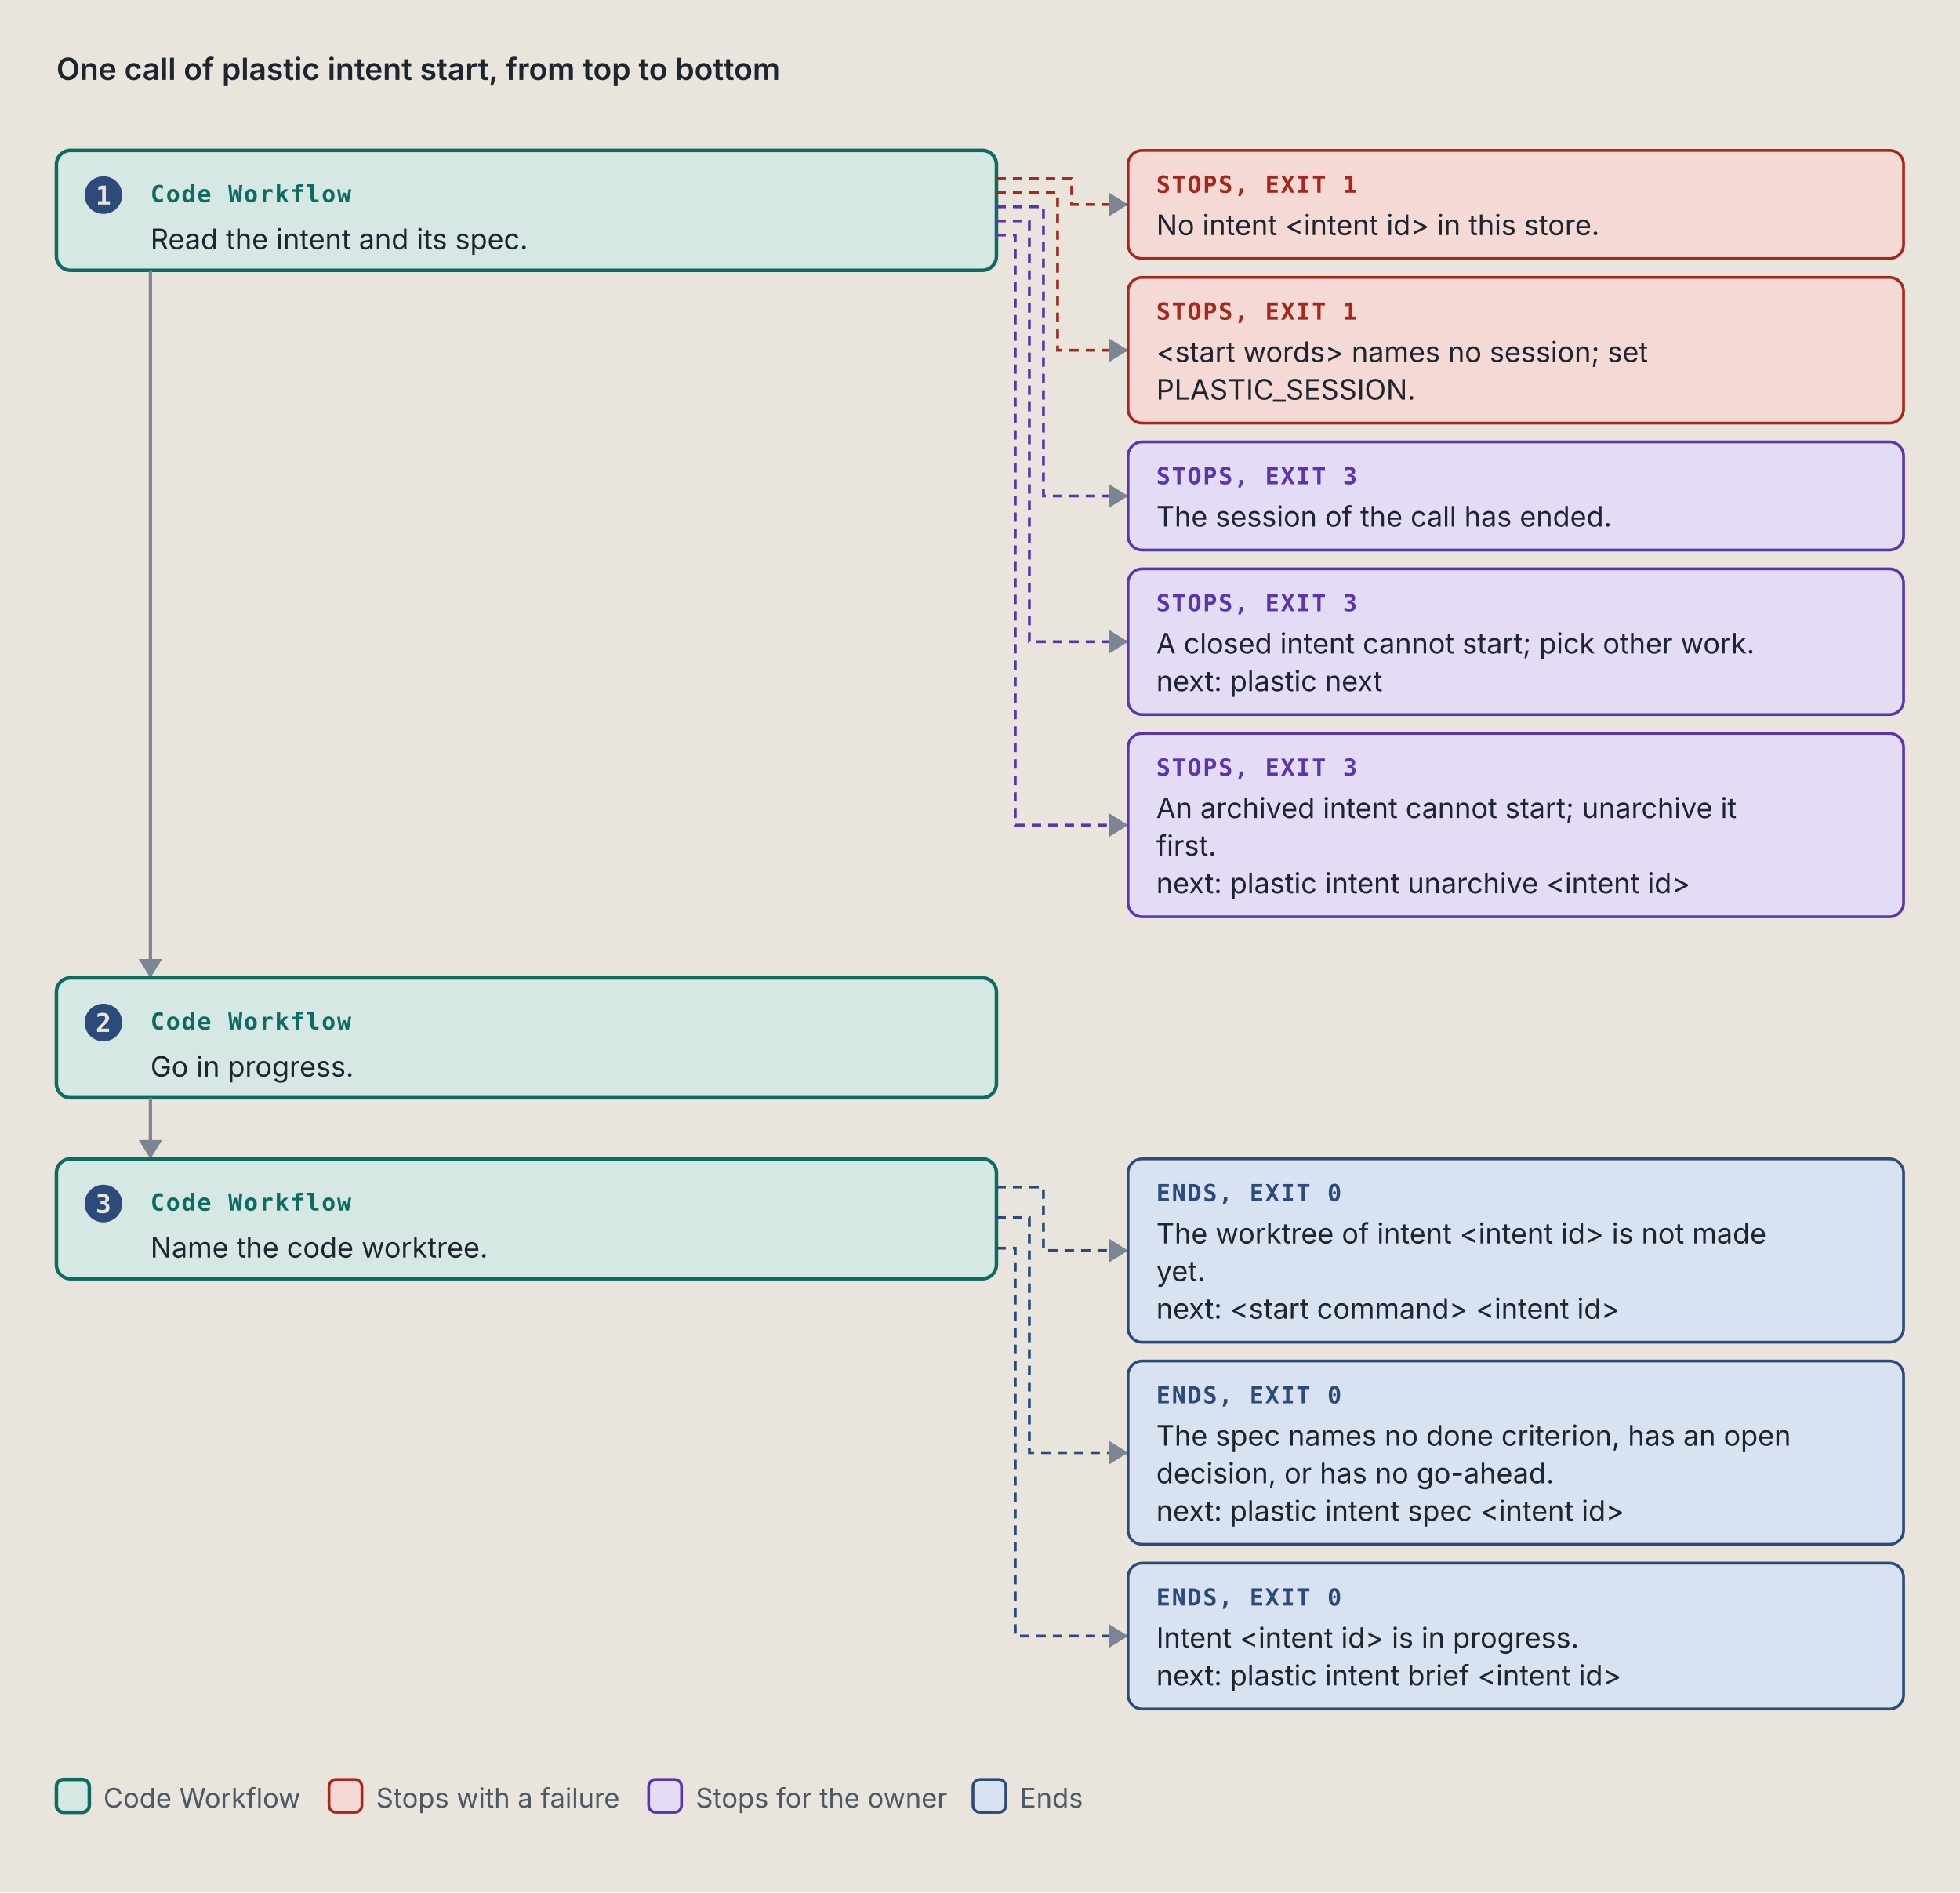
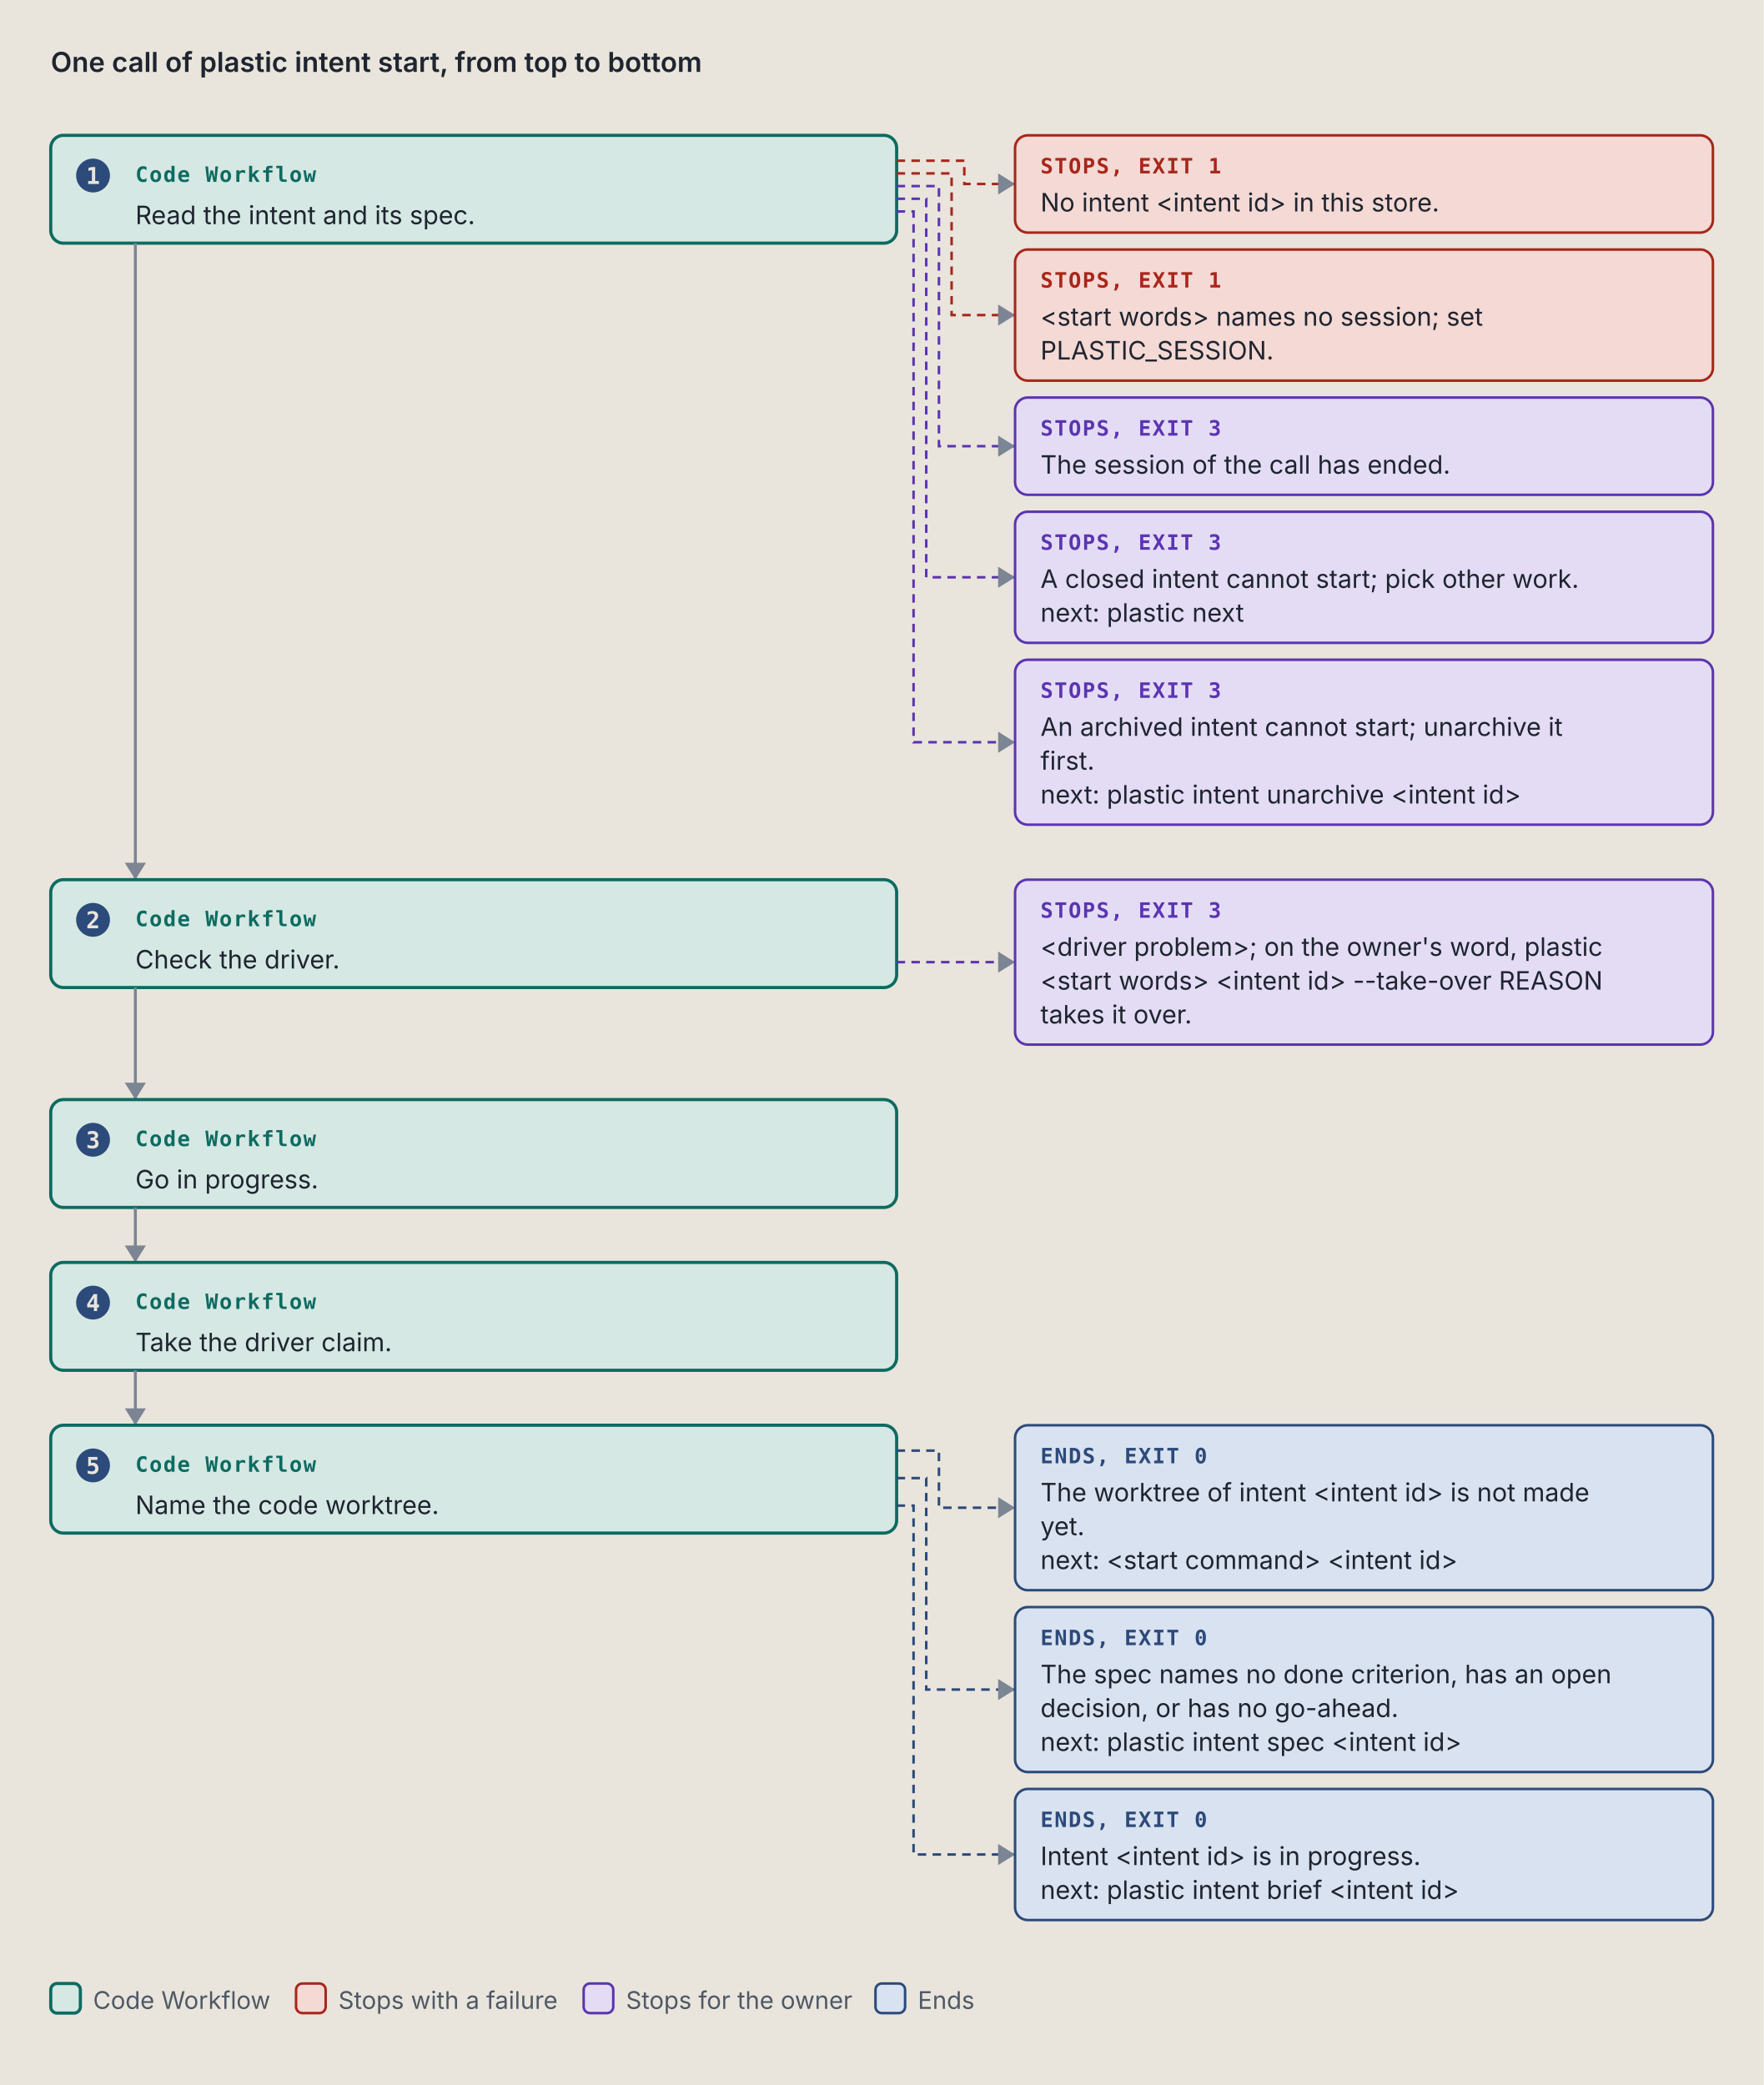
- <svg xmlns="http://www.w3.org/2000/svg" viewBox="0 0 834 805" width="834" height="805" role="img" xml:space="preserve">
+ <svg xmlns="http://www.w3.org/2000/svg" viewBox="0 0 834 986" width="834" height="986" role="img" xml:space="preserve">
  <style>.ground { fill: #e9e5dc; }
.card { fill: #f4f1ea; stroke: #7c8594; stroke-width: 1; }
.lane-code { fill: #d5e8e3; stroke: #0d6b61; stroke-width: 1.5; }
.lane-agent { fill: #f1e2c7; stroke: #9a5508; stroke-width: 1.5; }
.stop-refusal { fill: #e4dcf5; stroke: #5b35b0; stroke-width: 1.2; }
.stop-failure { fill: #f4d9d4; stroke: #a8261b; stroke-width: 1.2; }
.end { fill: #d9e2f0; stroke: #2c4a7a; stroke-width: 1.2; }
.stop-end { fill: #d9e2f0; stroke: #2c4a7a; stroke-width: 1.2; }
.stop-handoff { fill: #f1e2c7; stroke: #9a5508; stroke-width: 1.2; stroke-dasharray: 5 3; }
.wire-handoff { fill: none; stroke: #9a5508; stroke-width: 1.2; stroke-dasharray: 4 3; }
.wire-end { fill: none; stroke: #2c4a7a; stroke-width: 1.2; stroke-dasharray: 4 3; }
.tag-handoff { fill: #9a5508; }
.k { fill: #4f5866; font: 11.5px "IBM Plex Sans", system-ui, -apple-system, "Segoe UI", sans-serif; }
.way { fill: #1f2530; font: italic 12.5px "IBM Plex Sans", system-ui, -apple-system, "Segoe UI", sans-serif; }
.wire { fill: none; stroke: #7c8594; stroke-width: 1.4; }
.wire-read { fill: none; stroke: #7c8594; stroke-width: 1.4; stroke-dasharray: 5 3; }
.wire-refusal { fill: none; stroke: #5b35b0; stroke-width: 1.2; stroke-dasharray: 4 3; }
.wire-failure { fill: none; stroke: #a8261b; stroke-width: 1.2; stroke-dasharray: 4 3; }
.head { fill: #7c8594; }
.t { fill: #1f2530; font: 12px "IBM Plex Sans", system-ui, -apple-system, "Segoe UI", sans-serif; }
.tb { fill: #1f2530; font: 600 13px "IBM Plex Sans", system-ui, -apple-system, "Segoe UI", sans-serif; }
.tm { fill: #1f2530; font: 11.5px "IBM Plex Mono", ui-monospace, Menlo, Consolas, monospace; }
.tag { font: 600 10px "IBM Plex Mono", ui-monospace, Menlo, Consolas, monospace; letter-spacing: .06em; }
.tag-code { fill: #0d6b61; } .tag-agent { fill: #9a5508; } .tag-refusal { fill: #5b35b0; }
.tag-failure { fill: #a8261b; } .tag-end { fill: #2c4a7a; } .tag-muted { fill: #4f5866; }
.tm.tag-muted { font-size: 10.5px; }
.db { fill: #d9e2f0; stroke: #2c4a7a; stroke-width: 1.2; }
.codebox { fill: #f4f1ea; stroke: #7c8594; stroke-width: 1; }
.cx { fill: #1f2530; font: 12px "IBM Plex Mono", ui-monospace, Menlo, Consolas, monospace; white-space: pre; }
.cx-n { fill: #4f5866; font: 11px "IBM Plex Mono", ui-monospace, Menlo, Consolas, monospace; }
.cx-k { fill: #5b35b0; } .cx-s { fill: #9a5508; } .cx-y { fill: #0d6b61; }
.cx-w { fill: #2c4a7a; font-weight: 600; } .cx-t { fill: #a8261b; } .cx-c { fill: #4f5866; font-style: italic; }
.badge { fill: #2c4a7a; } .badge-t { fill: #e9e5dc; font: 600 11px "IBM Plex Mono", ui-monospace, Menlo, Consolas, monospace; }
.bracket { fill: none; stroke: #2c4a7a; stroke-width: 1.4; }
.term { fill: #16191e; stroke: #7c8594; stroke-width: 1; }
.term-t { fill: #e6e2d8; font: 12px "IBM Plex Mono", ui-monospace, Menlo, Consolas, monospace; }
.term-p { fill: #8fd18f; font: 12px "IBM Plex Mono", ui-monospace, Menlo, Consolas, monospace; }
.term-m { fill: #a3abb6; font: 12px "IBM Plex Mono", ui-monospace, Menlo, Consolas, monospace; }
.big { font: 700 36px "IBM Plex Mono", ui-monospace, Menlo, Consolas, monospace; }

@media (prefers-color-scheme: dark) {
.ground { fill: #171a1f; }
.card { fill: #20242b; stroke: #8a93a2; stroke-width: 1; }
.lane-code { fill: #173a36; stroke: #5cc4b4; stroke-width: 1.5; }
.lane-agent { fill: #3d2e17; stroke: #e5a95a; stroke-width: 1.5; }
.stop-refusal { fill: #2d2445; stroke: #b59cf2; stroke-width: 1.2; }
.stop-failure { fill: #45211e; stroke: #f2958a; stroke-width: 1.2; }
.end { fill: #1f2c42; stroke: #97b6e8; stroke-width: 1.2; }
.stop-end { fill: #1f2c42; stroke: #97b6e8; stroke-width: 1.2; }
.stop-handoff { fill: #3d2e17; stroke: #e5a95a; stroke-width: 1.2; stroke-dasharray: 5 3; }
.wire-handoff { fill: none; stroke: #e5a95a; stroke-width: 1.2; stroke-dasharray: 4 3; }
.wire-end { fill: none; stroke: #97b6e8; stroke-width: 1.2; stroke-dasharray: 4 3; }
.tag-handoff { fill: #e5a95a; }
.k { fill: #b3b9c3; font: 11.5px "IBM Plex Sans", system-ui, -apple-system, "Segoe UI", sans-serif; }
.way { fill: #e8e4da; font: italic 12.5px "IBM Plex Sans", system-ui, -apple-system, "Segoe UI", sans-serif; }
.wire { fill: none; stroke: #8a93a2; stroke-width: 1.4; }
.wire-read { fill: none; stroke: #8a93a2; stroke-width: 1.4; stroke-dasharray: 5 3; }
.wire-refusal { fill: none; stroke: #b59cf2; stroke-width: 1.2; stroke-dasharray: 4 3; }
.wire-failure { fill: none; stroke: #f2958a; stroke-width: 1.2; stroke-dasharray: 4 3; }
.head { fill: #8a93a2; }
.t { fill: #e8e4da; font: 12px "IBM Plex Sans", system-ui, -apple-system, "Segoe UI", sans-serif; }
.tb { fill: #e8e4da; font: 600 13px "IBM Plex Sans", system-ui, -apple-system, "Segoe UI", sans-serif; }
.tm { fill: #e8e4da; font: 11.5px "IBM Plex Mono", ui-monospace, Menlo, Consolas, monospace; }
.tag { font: 600 10px "IBM Plex Mono", ui-monospace, Menlo, Consolas, monospace; letter-spacing: .06em; }
.tag-code { fill: #5cc4b4; } .tag-agent { fill: #e5a95a; } .tag-refusal { fill: #b59cf2; }
.tag-failure { fill: #f2958a; } .tag-end { fill: #97b6e8; } .tag-muted { fill: #b3b9c3; }
.tm.tag-muted { font-size: 10.5px; }
.db { fill: #1f2c42; stroke: #97b6e8; stroke-width: 1.2; }
.codebox { fill: #20242b; stroke: #8a93a2; stroke-width: 1; }
.cx { fill: #e8e4da; font: 12px "IBM Plex Mono", ui-monospace, Menlo, Consolas, monospace; white-space: pre; }
.cx-n { fill: #b3b9c3; font: 11px "IBM Plex Mono", ui-monospace, Menlo, Consolas, monospace; }
.cx-k { fill: #b59cf2; } .cx-s { fill: #e5a95a; } .cx-y { fill: #5cc4b4; }
.cx-w { fill: #97b6e8; font-weight: 600; } .cx-t { fill: #f2958a; } .cx-c { fill: #b3b9c3; font-style: italic; }
.badge { fill: #97b6e8; } .badge-t { fill: #171a1f; font: 600 11px "IBM Plex Mono", ui-monospace, Menlo, Consolas, monospace; }
.bracket { fill: none; stroke: #97b6e8; stroke-width: 1.4; }
.term { fill: #16191e; stroke: #8a93a2; stroke-width: 1; }
.term-t { fill: #e6e2d8; font: 12px "IBM Plex Mono", ui-monospace, Menlo, Consolas, monospace; }
.term-p { fill: #8fd18f; font: 12px "IBM Plex Mono", ui-monospace, Menlo, Consolas, monospace; }
.term-m { fill: #a3abb6; font: 12px "IBM Plex Mono", ui-monospace, Menlo, Consolas, monospace; }
.big { font: 700 36px "IBM Plex Mono", ui-monospace, Menlo, Consolas, monospace; }
}</style>
  <rect width="100%" height="100%" class="ground" />
  <text x="24" y="34" class="tb" text-anchor="start">One call of plastic intent start, from top to bottom</text>
  <rect x="24" y="64" width="400" height="51" rx="6" class="lane-code" />
  <circle cx="44" cy="83" r="8" class="badge" />
  <text x="44" y="87" class="badge-t" text-anchor="middle">1</text>
  <text x="64" y="86" class="tag tag-code" text-anchor="start">Code Workflow</text>
  <text x="64" y="106" class="t" text-anchor="start">Read the intent and its spec.</text>
  <path d="M 424 76 L 456 76 L 456 87 L 480 87" class="wire-failure" />
  <path d="M 472 82 L 480 87 L 472 92 Z" class="head" />
  <rect x="480" y="64" width="330" height="46" rx="6" class="stop-failure" />
  <text x="492" y="82" class="tag tag-failure" text-anchor="start">STOPS, EXIT 1</text>
  <text x="492" y="100" class="t" text-anchor="start">No intent &lt;intent id&gt; in this store.</text>
  <path d="M 424 82 L 450 82 L 450 149 L 480 149" class="wire-failure" />
  <path d="M 472 144 L 480 149 L 472 154 Z" class="head" />
  <rect x="480" y="118" width="330" height="62" rx="6" class="stop-failure" />
  <text x="492" y="136" class="tag tag-failure" text-anchor="start">STOPS, EXIT 1</text>
  <text x="492" y="154" class="t" text-anchor="start">&lt;start words&gt; names no session; set</text>
  <text x="492" y="170" class="t" text-anchor="start">PLASTIC_SESSION.</text>
  <path d="M 424 88 L 444 88 L 444 211 L 480 211" class="wire-refusal" />
  <path d="M 472 206 L 480 211 L 472 216 Z" class="head" />
  <rect x="480" y="188" width="330" height="46" rx="6" class="stop-refusal" />
  <text x="492" y="206" class="tag tag-refusal" text-anchor="start">STOPS, EXIT 3</text>
  <text x="492" y="224" class="t" text-anchor="start">The session of the call has ended.</text>
  <path d="M 424 94 L 438 94 L 438 273 L 480 273" class="wire-refusal" />
  <path d="M 472 268 L 480 273 L 472 278 Z" class="head" />
  <rect x="480" y="242" width="330" height="62" rx="6" class="stop-refusal" />
  <text x="492" y="260" class="tag tag-refusal" text-anchor="start">STOPS, EXIT 3</text>
  <text x="492" y="278" class="t" text-anchor="start">A closed intent cannot start; pick other work.</text>
  <text x="492" y="294" class="t" text-anchor="start">next: plastic next</text>
  <path d="M 424 100 L 432 100 L 432 351 L 480 351" class="wire-refusal" />
  <path d="M 472 346 L 480 351 L 472 356 Z" class="head" />
  <rect x="480" y="312" width="330" height="78" rx="6" class="stop-refusal" />
  <text x="492" y="330" class="tag tag-refusal" text-anchor="start">STOPS, EXIT 3</text>
  <text x="492" y="348" class="t" text-anchor="start">An archived intent cannot start; unarchive it</text>
  <text x="492" y="364" class="t" text-anchor="start">first.</text>
  <text x="492" y="380" class="t" text-anchor="start">next: plastic intent unarchive &lt;intent id&gt;</text>
  <path d="M 64 115 L 64 416" class="wire" />
  <path d="M 59 408 L 64 416 L 69 408 Z" class="head" />
  <rect x="24" y="416" width="400" height="51" rx="6" class="lane-code" />
  <circle cx="44" cy="435" r="8" class="badge" />
  <text x="44" y="439" class="badge-t" text-anchor="middle">2</text>
  <text x="64" y="438" class="tag tag-code" text-anchor="start">Code Workflow</text>
-   <text x="64" y="458" class="t" text-anchor="start">Go in progress.</text>
-   <path d="M 64 467 L 64 493" class="wire" />
-   <path d="M 59 485 L 64 493 L 69 485 Z" class="head" />
-   <rect x="24" y="493" width="400" height="51" rx="6" class="lane-code" />
-   <circle cx="44" cy="512" r="8" class="badge" />
-   <text x="44" y="516" class="badge-t" text-anchor="middle">3</text>
-   <text x="64" y="515" class="tag tag-code" text-anchor="start">Code Workflow</text>
-   <text x="64" y="535" class="t" text-anchor="start">Name the code worktree.</text>
-   <path d="M 424 505 L 444 505 L 444 532 L 480 532" class="wire-end" />
-   <path d="M 472 527 L 480 532 L 472 537 Z" class="head" />
-   <rect x="480" y="493" width="330" height="78" rx="6" class="stop-end" />
-   <text x="492" y="511" class="tag tag-end" text-anchor="start">ENDS, EXIT 0</text>
-   <text x="492" y="529" class="t" text-anchor="start">The worktree of intent &lt;intent id&gt; is not made</text>
-   <text x="492" y="545" class="t" text-anchor="start">yet.</text>
-   <text x="492" y="561" class="t" text-anchor="start">next: &lt;start command&gt; &lt;intent id&gt;</text>
-   <path d="M 424 518 L 438 518 L 438 618 L 480 618" class="wire-end" />
-   <path d="M 472 613 L 480 618 L 472 623 Z" class="head" />
-   <rect x="480" y="579" width="330" height="78" rx="6" class="stop-end" />
-   <text x="492" y="597" class="tag tag-end" text-anchor="start">ENDS, EXIT 0</text>
-   <text x="492" y="615" class="t" text-anchor="start">The spec names no done criterion, has an open</text>
-   <text x="492" y="631" class="t" text-anchor="start">decision, or has no go-ahead.</text>
-   <text x="492" y="647" class="t" text-anchor="start">next: plastic intent spec &lt;intent id&gt;</text>
-   <path d="M 424 531 L 432 531 L 432 696 L 480 696" class="wire-end" />
-   <path d="M 472 691 L 480 696 L 472 701 Z" class="head" />
-   <rect x="480" y="665" width="330" height="62" rx="6" class="stop-end" />
-   <text x="492" y="683" class="tag tag-end" text-anchor="start">ENDS, EXIT 0</text>
-   <text x="492" y="701" class="t" text-anchor="start">Intent &lt;intent id&gt; is in progress.</text>
-   <text x="492" y="717" class="t" text-anchor="start">next: plastic intent brief &lt;intent id&gt;</text>
-   <rect x="24" y="757" width="14" height="14" rx="3" class="lane-code" />
-   <text x="44" y="769" class="k" text-anchor="start">Code Workflow</text>
-   <rect x="140" y="757" width="14" height="14" rx="3" class="stop-failure" />
-   <text x="160" y="769" class="k" text-anchor="start">Stops with a failure</text>
-   <rect x="276" y="757" width="14" height="14" rx="3" class="stop-refusal" />
-   <text x="296" y="769" class="k" text-anchor="start">Stops for the owner</text>
-   <rect x="414" y="757" width="14" height="14" rx="3" class="stop-end" />
-   <text x="434" y="769" class="k" text-anchor="start">Ends</text>
+   <text x="64" y="458" class="t" text-anchor="start">Check the driver.</text>
+   <path d="M 424 455 L 480 455" class="wire-refusal" />
+   <path d="M 472 450 L 480 455 L 472 460 Z" class="head" />
+   <rect x="480" y="416" width="330" height="78" rx="6" class="stop-refusal" />
+   <text x="492" y="434" class="tag tag-refusal" text-anchor="start">STOPS, EXIT 3</text>
+   <text x="492" y="452" class="t" text-anchor="start">&lt;driver problem&gt;; on the owner's word, plastic</text>
+   <text x="492" y="468" class="t" text-anchor="start">&lt;start words&gt; &lt;intent id&gt; --take-over REASON</text>
+   <text x="492" y="484" class="t" text-anchor="start">takes it over.</text>
+   <path d="M 64 467 L 64 520" class="wire" />
+   <path d="M 59 512 L 64 520 L 69 512 Z" class="head" />
+   <rect x="24" y="520" width="400" height="51" rx="6" class="lane-code" />
+   <circle cx="44" cy="539" r="8" class="badge" />
+   <text x="44" y="543" class="badge-t" text-anchor="middle">3</text>
+   <text x="64" y="542" class="tag tag-code" text-anchor="start">Code Workflow</text>
+   <text x="64" y="562" class="t" text-anchor="start">Go in progress.</text>
+   <path d="M 64 571 L 64 597" class="wire" />
+   <path d="M 59 589 L 64 597 L 69 589 Z" class="head" />
+   <rect x="24" y="597" width="400" height="51" rx="6" class="lane-code" />
+   <circle cx="44" cy="616" r="8" class="badge" />
+   <text x="44" y="620" class="badge-t" text-anchor="middle">4</text>
+   <text x="64" y="619" class="tag tag-code" text-anchor="start">Code Workflow</text>
+   <text x="64" y="639" class="t" text-anchor="start">Take the driver claim.</text>
+   <path d="M 64 648 L 64 674" class="wire" />
+   <path d="M 59 666 L 64 674 L 69 666 Z" class="head" />
+   <rect x="24" y="674" width="400" height="51" rx="6" class="lane-code" />
+   <circle cx="44" cy="693" r="8" class="badge" />
+   <text x="44" y="697" class="badge-t" text-anchor="middle">5</text>
+   <text x="64" y="696" class="tag tag-code" text-anchor="start">Code Workflow</text>
+   <text x="64" y="716" class="t" text-anchor="start">Name the code worktree.</text>
+   <path d="M 424 686 L 444 686 L 444 713 L 480 713" class="wire-end" />
+   <path d="M 472 708 L 480 713 L 472 718 Z" class="head" />
+   <rect x="480" y="674" width="330" height="78" rx="6" class="stop-end" />
+   <text x="492" y="692" class="tag tag-end" text-anchor="start">ENDS, EXIT 0</text>
+   <text x="492" y="710" class="t" text-anchor="start">The worktree of intent &lt;intent id&gt; is not made</text>
+   <text x="492" y="726" class="t" text-anchor="start">yet.</text>
+   <text x="492" y="742" class="t" text-anchor="start">next: &lt;start command&gt; &lt;intent id&gt;</text>
+   <path d="M 424 699 L 438 699 L 438 799 L 480 799" class="wire-end" />
+   <path d="M 472 794 L 480 799 L 472 804 Z" class="head" />
+   <rect x="480" y="760" width="330" height="78" rx="6" class="stop-end" />
+   <text x="492" y="778" class="tag tag-end" text-anchor="start">ENDS, EXIT 0</text>
+   <text x="492" y="796" class="t" text-anchor="start">The spec names no done criterion, has an open</text>
+   <text x="492" y="812" class="t" text-anchor="start">decision, or has no go-ahead.</text>
+   <text x="492" y="828" class="t" text-anchor="start">next: plastic intent spec &lt;intent id&gt;</text>
+   <path d="M 424 712 L 432 712 L 432 877 L 480 877" class="wire-end" />
+   <path d="M 472 872 L 480 877 L 472 882 Z" class="head" />
+   <rect x="480" y="846" width="330" height="62" rx="6" class="stop-end" />
+   <text x="492" y="864" class="tag tag-end" text-anchor="start">ENDS, EXIT 0</text>
+   <text x="492" y="882" class="t" text-anchor="start">Intent &lt;intent id&gt; is in progress.</text>
+   <text x="492" y="898" class="t" text-anchor="start">next: plastic intent brief &lt;intent id&gt;</text>
+   <rect x="24" y="938" width="14" height="14" rx="3" class="lane-code" />
+   <text x="44" y="950" class="k" text-anchor="start">Code Workflow</text>
+   <rect x="140" y="938" width="14" height="14" rx="3" class="stop-failure" />
+   <text x="160" y="950" class="k" text-anchor="start">Stops with a failure</text>
+   <rect x="276" y="938" width="14" height="14" rx="3" class="stop-refusal" />
+   <text x="296" y="950" class="k" text-anchor="start">Stops for the owner</text>
+   <rect x="414" y="938" width="14" height="14" rx="3" class="stop-end" />
+   <text x="434" y="950" class="k" text-anchor="start">Ends</text>
</svg>
